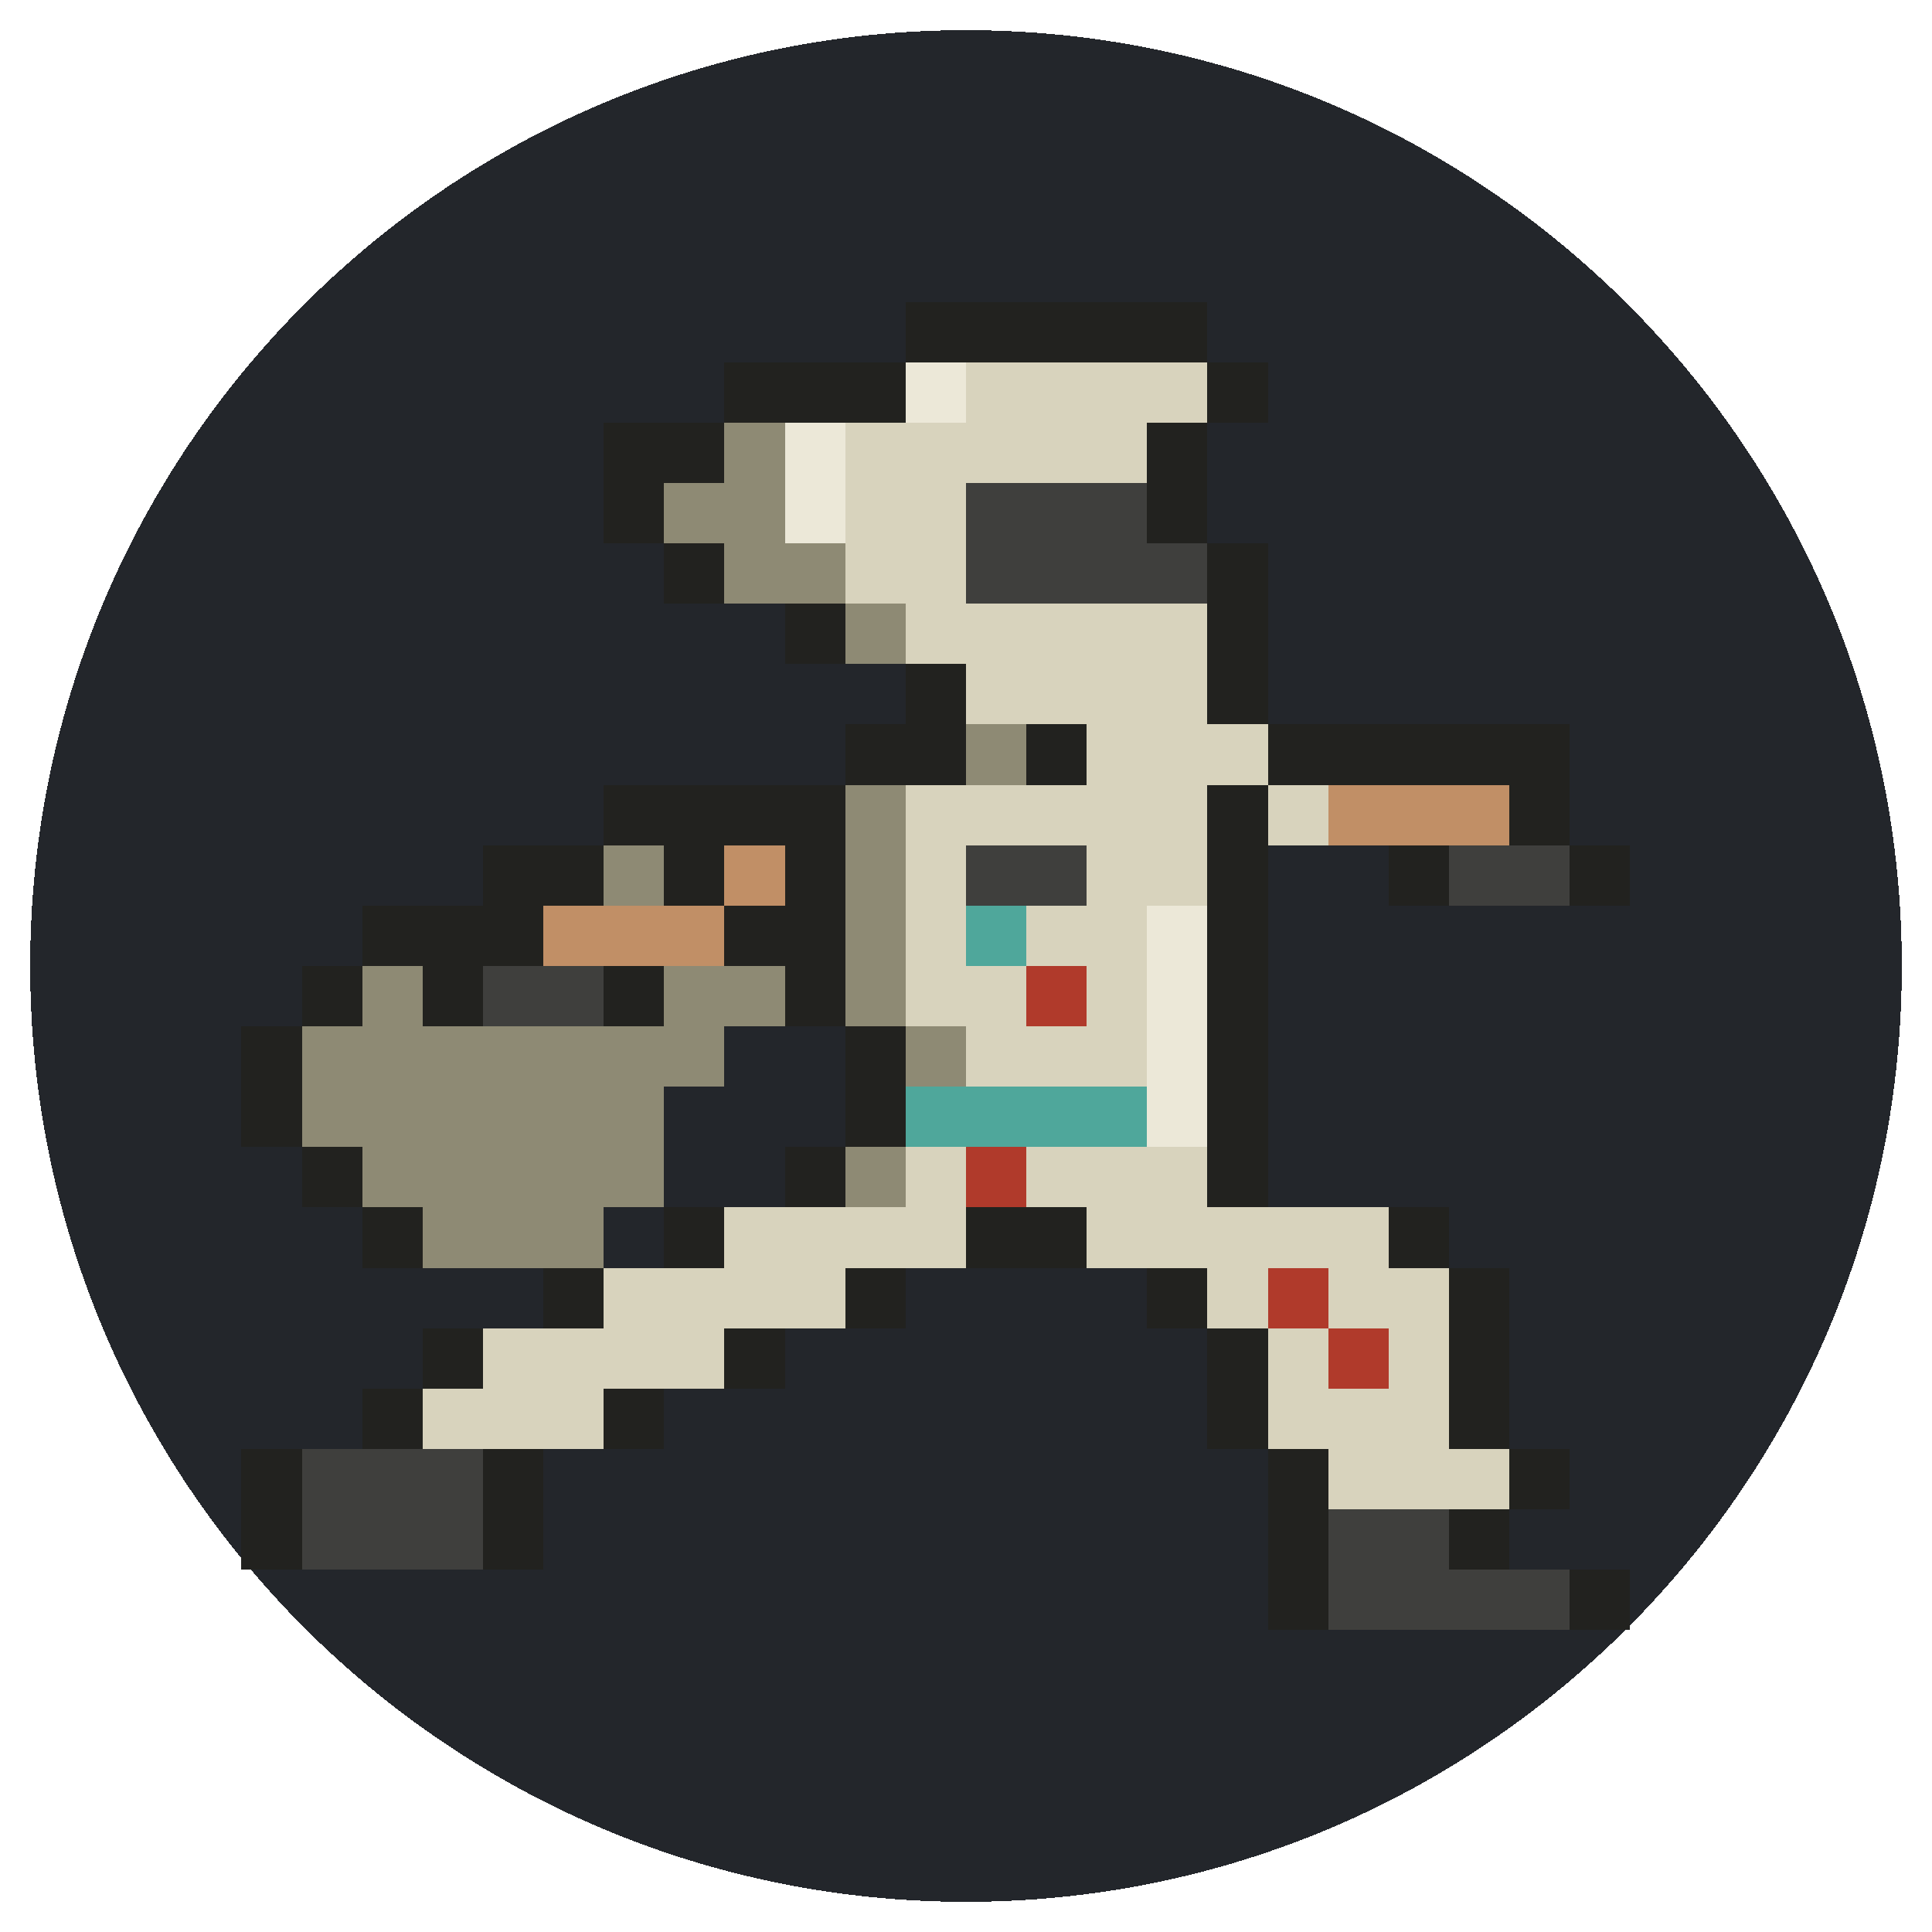
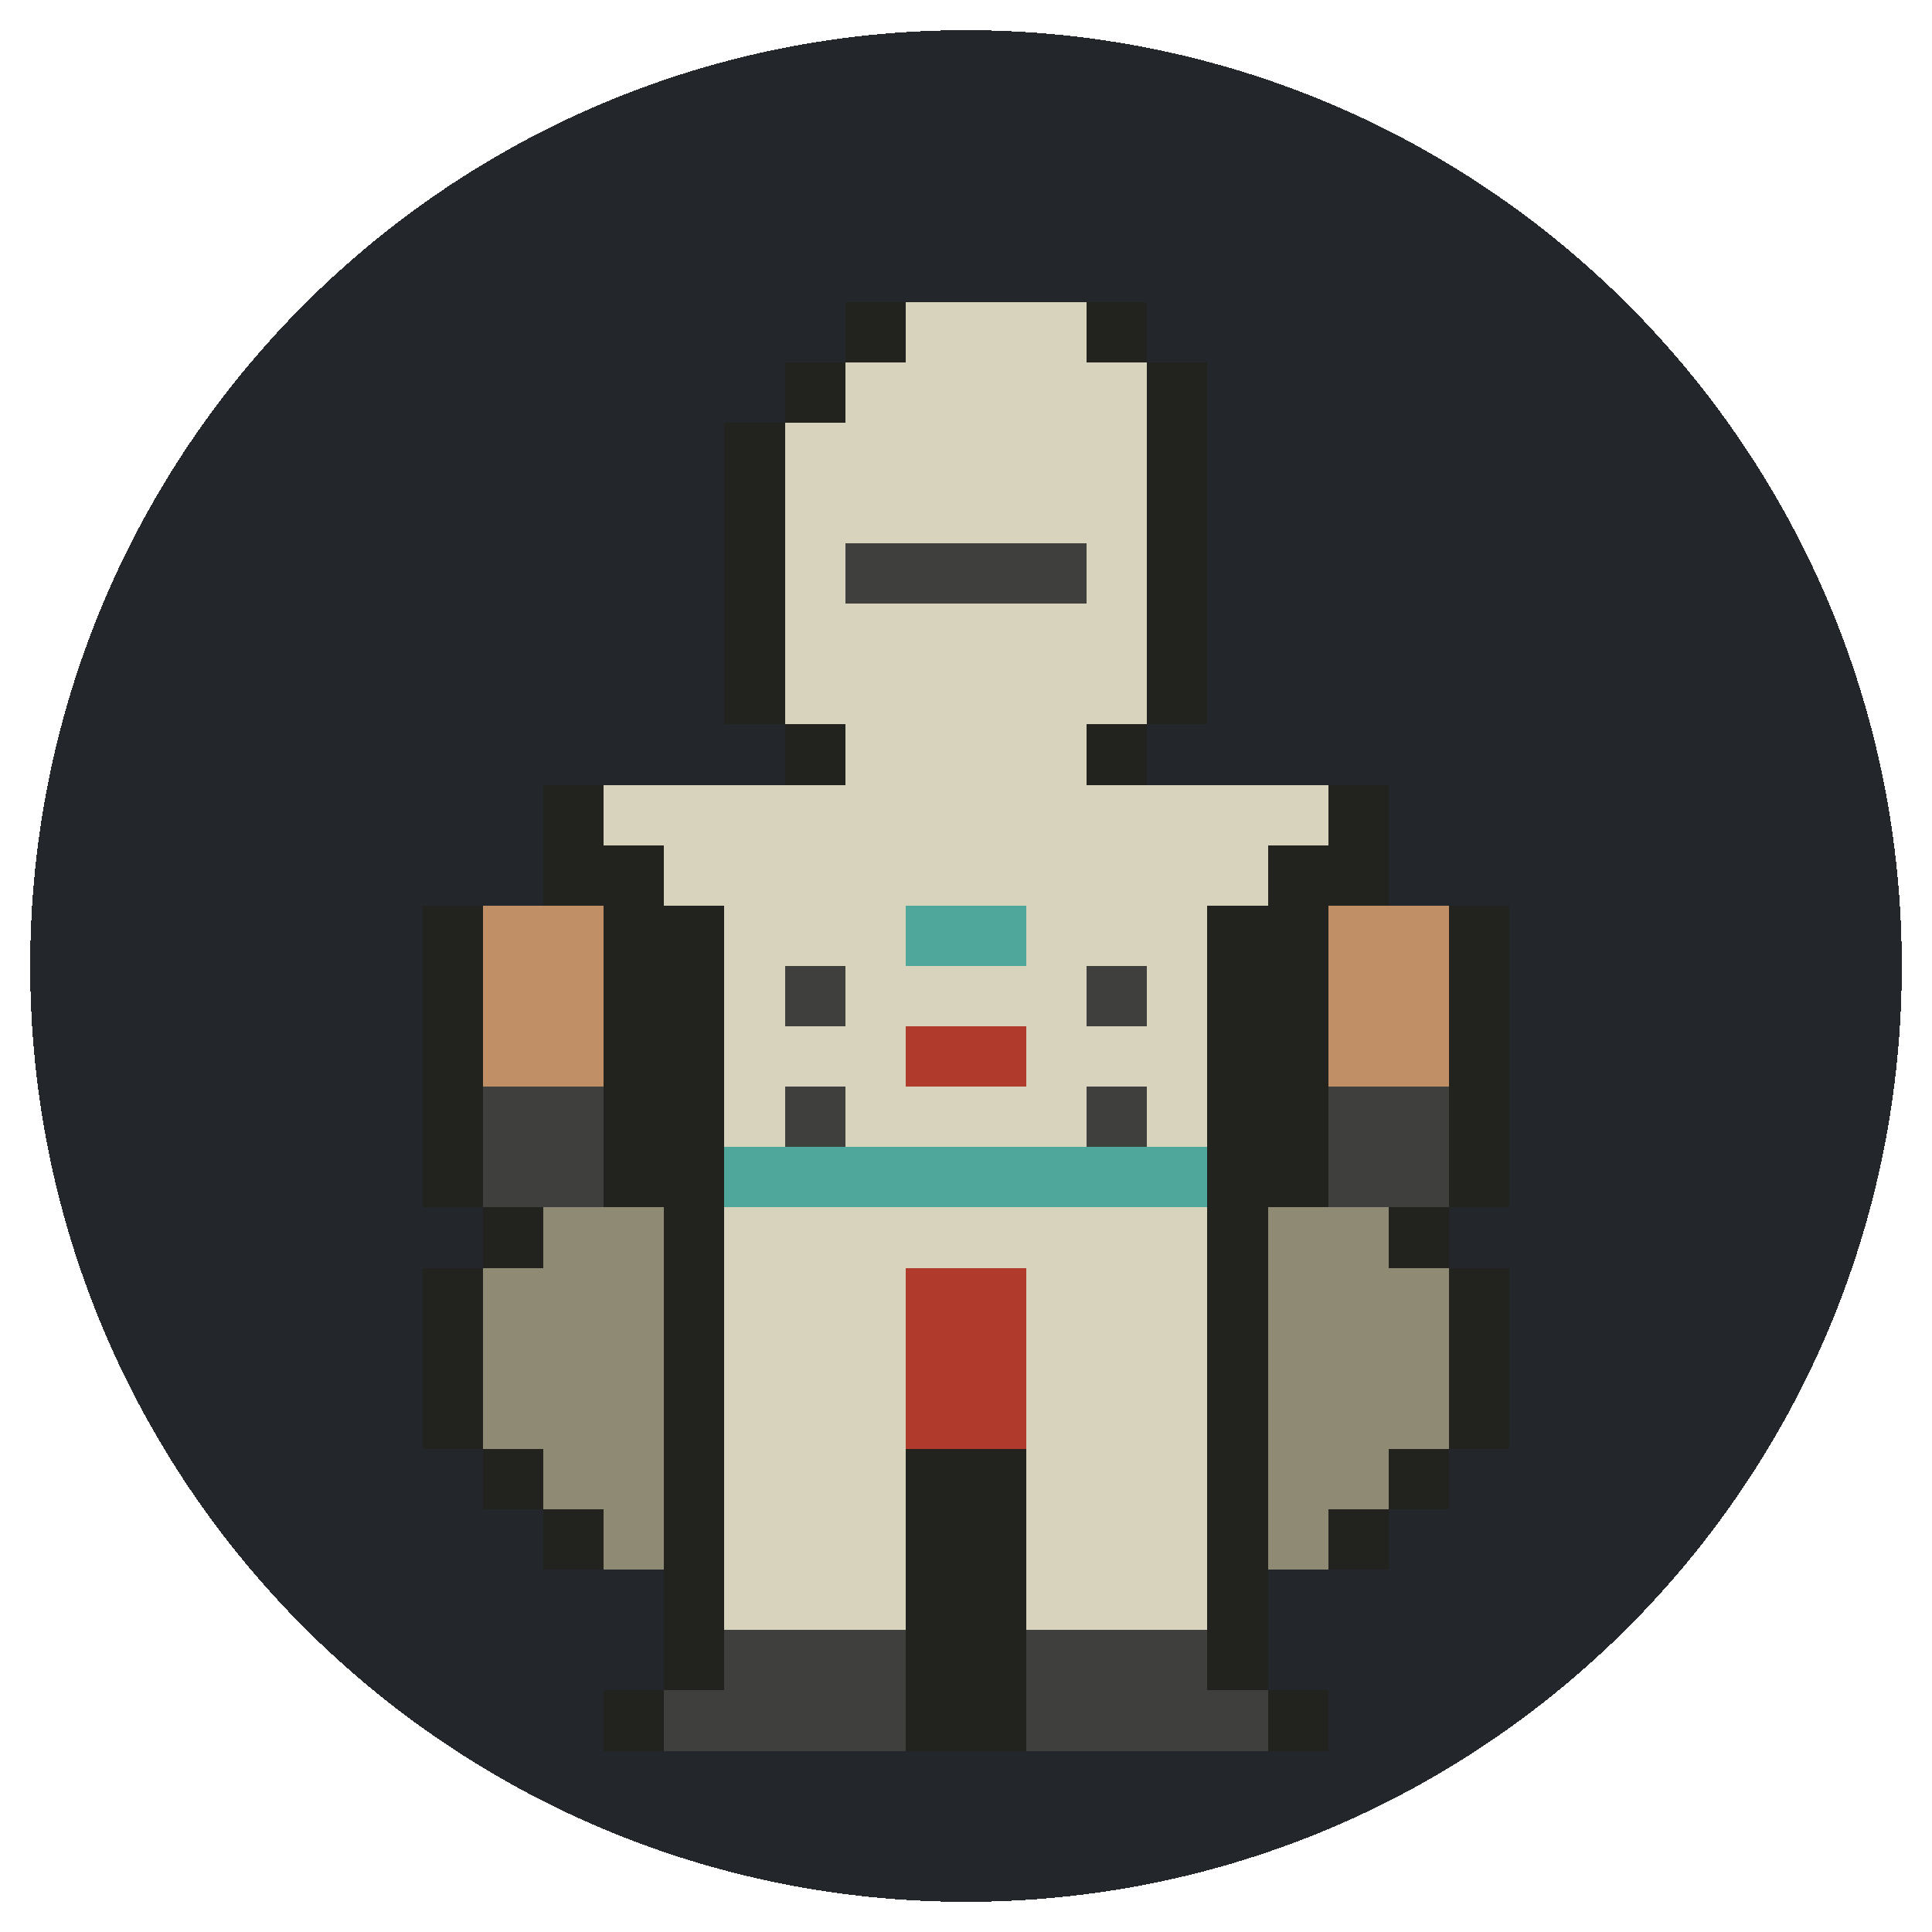
<svg xmlns="http://www.w3.org/2000/svg" viewBox="0 0 32 32" width="32" height="32" shape-rendering="crispEdges" role="img" aria-label="Graceful Shell">
  <circle cx="16" cy="16" r="15.5" fill="#23262b" />
-   <rect x="15" y="5" width="5" height="1" fill="#22221f" />
-   <rect x="12" y="6" width="3" height="1" fill="#22221f" />
-   <rect x="15" y="6" width="1" height="1" fill="#ece8d8" />
-   <rect x="16" y="6" width="4" height="1" fill="#d8d3bd" />
-   <rect x="20" y="6" width="1" height="1" fill="#22221f" />
-   <rect x="10" y="7" width="2" height="1" fill="#22221f" />
-   <rect x="12" y="7" width="1" height="1" fill="#8e8a74" />
-   <rect x="13" y="7" width="1" height="1" fill="#ece8d8" />
-   <rect x="14" y="7" width="5" height="1" fill="#d8d3bd" />
+   <rect x="14" y="5" width="1" height="1" fill="#22221f" />
+   <rect x="15" y="5" width="3" height="1" fill="#d8d3bd" />
+   <rect x="18" y="5" width="1" height="1" fill="#22221f" />
+   <rect x="13" y="6" width="1" height="1" fill="#22221f" />
+   <rect x="14" y="6" width="5" height="1" fill="#d8d3bd" />
+   <rect x="19" y="6" width="1" height="1" fill="#22221f" />
+   <rect x="12" y="7" width="1" height="1" fill="#22221f" />
+   <rect x="13" y="7" width="6" height="1" fill="#d8d3bd" />
  <rect x="19" y="7" width="1" height="1" fill="#22221f" />
-   <rect x="10" y="8" width="1" height="1" fill="#22221f" />
-   <rect x="11" y="8" width="2" height="1" fill="#8e8a74" />
-   <rect x="13" y="8" width="1" height="1" fill="#ece8d8" />
-   <rect x="14" y="8" width="2" height="1" fill="#d8d3bd" />
-   <rect x="16" y="8" width="3" height="1" fill="#3f3f3d" />
+   <rect x="12" y="8" width="1" height="1" fill="#22221f" />
+   <rect x="13" y="8" width="6" height="1" fill="#d8d3bd" />
  <rect x="19" y="8" width="1" height="1" fill="#22221f" />
-   <rect x="11" y="9" width="1" height="1" fill="#22221f" />
-   <rect x="12" y="9" width="2" height="1" fill="#8e8a74" />
-   <rect x="14" y="9" width="2" height="1" fill="#d8d3bd" />
-   <rect x="16" y="9" width="4" height="1" fill="#3f3f3d" />
-   <rect x="20" y="9" width="1" height="1" fill="#22221f" />
-   <rect x="13" y="10" width="1" height="1" fill="#22221f" />
-   <rect x="14" y="10" width="1" height="1" fill="#8e8a74" />
-   <rect x="15" y="10" width="5" height="1" fill="#d8d3bd" />
-   <rect x="20" y="10" width="1" height="1" fill="#22221f" />
-   <rect x="15" y="11" width="1" height="1" fill="#22221f" />
-   <rect x="16" y="11" width="4" height="1" fill="#d8d3bd" />
-   <rect x="20" y="11" width="1" height="1" fill="#22221f" />
-   <rect x="14" y="12" width="2" height="1" fill="#22221f" />
-   <rect x="16" y="12" width="1" height="1" fill="#8e8a74" />
-   <rect x="17" y="12" width="1" height="1" fill="#22221f" />
-   <rect x="18" y="12" width="3" height="1" fill="#d8d3bd" />
-   <rect x="21" y="12" width="5" height="1" fill="#22221f" />
-   <rect x="10" y="13" width="4" height="1" fill="#22221f" />
-   <rect x="14" y="13" width="1" height="1" fill="#8e8a74" />
-   <rect x="15" y="13" width="5" height="1" fill="#d8d3bd" />
-   <rect x="20" y="13" width="1" height="1" fill="#22221f" />
-   <rect x="21" y="13" width="1" height="1" fill="#d8d3bd" />
-   <rect x="22" y="13" width="3" height="1" fill="#c18f66" />
-   <rect x="25" y="13" width="1" height="1" fill="#22221f" />
-   <rect x="8" y="14" width="2" height="1" fill="#22221f" />
-   <rect x="10" y="14" width="1" height="1" fill="#8e8a74" />
-   <rect x="11" y="14" width="1" height="1" fill="#22221f" />
-   <rect x="12" y="14" width="1" height="1" fill="#c18f66" />
-   <rect x="13" y="14" width="1" height="1" fill="#22221f" />
-   <rect x="14" y="14" width="1" height="1" fill="#8e8a74" />
-   <rect x="15" y="14" width="1" height="1" fill="#d8d3bd" />
-   <rect x="16" y="14" width="2" height="1" fill="#3f3f3d" />
-   <rect x="18" y="14" width="2" height="1" fill="#d8d3bd" />
-   <rect x="20" y="14" width="1" height="1" fill="#22221f" />
-   <rect x="23" y="14" width="1" height="1" fill="#22221f" />
-   <rect x="24" y="14" width="2" height="1" fill="#3f3f3d" />
-   <rect x="26" y="14" width="1" height="1" fill="#22221f" />
-   <rect x="6" y="15" width="3" height="1" fill="#22221f" />
-   <rect x="9" y="15" width="3" height="1" fill="#c18f66" />
-   <rect x="12" y="15" width="2" height="1" fill="#22221f" />
-   <rect x="14" y="15" width="1" height="1" fill="#8e8a74" />
-   <rect x="15" y="15" width="1" height="1" fill="#d8d3bd" />
-   <rect x="16" y="15" width="1" height="1" fill="#4fa79b" />
-   <rect x="17" y="15" width="2" height="1" fill="#d8d3bd" />
-   <rect x="19" y="15" width="1" height="1" fill="#ece8d8" />
-   <rect x="20" y="15" width="1" height="1" fill="#22221f" />
-   <rect x="5" y="16" width="1" height="1" fill="#22221f" />
-   <rect x="6" y="16" width="1" height="1" fill="#8e8a74" />
+   <rect x="12" y="9" width="1" height="1" fill="#22221f" />
+   <rect x="13" y="9" width="1" height="1" fill="#d8d3bd" />
+   <rect x="14" y="9" width="4" height="1" fill="#3f3f3d" />
+   <rect x="18" y="9" width="1" height="1" fill="#d8d3bd" />
+   <rect x="19" y="9" width="1" height="1" fill="#22221f" />
+   <rect x="12" y="10" width="1" height="1" fill="#22221f" />
+   <rect x="13" y="10" width="6" height="1" fill="#d8d3bd" />
+   <rect x="19" y="10" width="1" height="1" fill="#22221f" />
+   <rect x="12" y="11" width="1" height="1" fill="#22221f" />
+   <rect x="13" y="11" width="6" height="1" fill="#d8d3bd" />
+   <rect x="19" y="11" width="1" height="1" fill="#22221f" />
+   <rect x="13" y="12" width="1" height="1" fill="#22221f" />
+   <rect x="14" y="12" width="4" height="1" fill="#d8d3bd" />
+   <rect x="18" y="12" width="1" height="1" fill="#22221f" />
+   <rect x="9" y="13" width="1" height="1" fill="#22221f" />
+   <rect x="10" y="13" width="12" height="1" fill="#d8d3bd" />
+   <rect x="22" y="13" width="1" height="1" fill="#22221f" />
+   <rect x="9" y="14" width="2" height="1" fill="#22221f" />
+   <rect x="11" y="14" width="10" height="1" fill="#d8d3bd" />
+   <rect x="21" y="14" width="2" height="1" fill="#22221f" />
+   <rect x="7" y="15" width="1" height="1" fill="#22221f" />
+   <rect x="8" y="15" width="2" height="1" fill="#c18f66" />
+   <rect x="10" y="15" width="2" height="1" fill="#22221f" />
+   <rect x="12" y="15" width="3" height="1" fill="#d8d3bd" />
+   <rect x="15" y="15" width="2" height="1" fill="#4fa79b" />
+   <rect x="17" y="15" width="3" height="1" fill="#d8d3bd" />
+   <rect x="20" y="15" width="2" height="1" fill="#22221f" />
+   <rect x="22" y="15" width="2" height="1" fill="#c18f66" />
+   <rect x="24" y="15" width="1" height="1" fill="#22221f" />
  <rect x="7" y="16" width="1" height="1" fill="#22221f" />
-   <rect x="8" y="16" width="2" height="1" fill="#3f3f3d" />
-   <rect x="10" y="16" width="1" height="1" fill="#22221f" />
-   <rect x="11" y="16" width="2" height="1" fill="#8e8a74" />
-   <rect x="13" y="16" width="1" height="1" fill="#22221f" />
-   <rect x="14" y="16" width="1" height="1" fill="#8e8a74" />
-   <rect x="15" y="16" width="2" height="1" fill="#d8d3bd" />
-   <rect x="17" y="16" width="1" height="1" fill="#b03a2b" />
-   <rect x="18" y="16" width="1" height="1" fill="#d8d3bd" />
-   <rect x="19" y="16" width="1" height="1" fill="#ece8d8" />
-   <rect x="20" y="16" width="1" height="1" fill="#22221f" />
-   <rect x="4" y="17" width="1" height="1" fill="#22221f" />
-   <rect x="5" y="17" width="7" height="1" fill="#8e8a74" />
-   <rect x="14" y="17" width="1" height="1" fill="#22221f" />
-   <rect x="15" y="17" width="1" height="1" fill="#8e8a74" />
-   <rect x="16" y="17" width="3" height="1" fill="#d8d3bd" />
-   <rect x="19" y="17" width="1" height="1" fill="#ece8d8" />
-   <rect x="20" y="17" width="1" height="1" fill="#22221f" />
-   <rect x="4" y="18" width="1" height="1" fill="#22221f" />
-   <rect x="5" y="18" width="6" height="1" fill="#8e8a74" />
-   <rect x="14" y="18" width="1" height="1" fill="#22221f" />
-   <rect x="15" y="18" width="4" height="1" fill="#4fa79b" />
-   <rect x="19" y="18" width="1" height="1" fill="#ece8d8" />
-   <rect x="20" y="18" width="1" height="1" fill="#22221f" />
-   <rect x="5" y="19" width="1" height="1" fill="#22221f" />
-   <rect x="6" y="19" width="5" height="1" fill="#8e8a74" />
-   <rect x="13" y="19" width="1" height="1" fill="#22221f" />
-   <rect x="14" y="19" width="1" height="1" fill="#8e8a74" />
-   <rect x="15" y="19" width="1" height="1" fill="#d8d3bd" />
-   <rect x="16" y="19" width="1" height="1" fill="#b03a2b" />
-   <rect x="17" y="19" width="3" height="1" fill="#d8d3bd" />
-   <rect x="20" y="19" width="1" height="1" fill="#22221f" />
-   <rect x="6" y="20" width="1" height="1" fill="#22221f" />
-   <rect x="7" y="20" width="3" height="1" fill="#8e8a74" />
+   <rect x="8" y="16" width="2" height="1" fill="#c18f66" />
+   <rect x="10" y="16" width="2" height="1" fill="#22221f" />
+   <rect x="12" y="16" width="1" height="1" fill="#d8d3bd" />
+   <rect x="13" y="16" width="1" height="1" fill="#3f3f3d" />
+   <rect x="14" y="16" width="4" height="1" fill="#d8d3bd" />
+   <rect x="18" y="16" width="1" height="1" fill="#3f3f3d" />
+   <rect x="19" y="16" width="1" height="1" fill="#d8d3bd" />
+   <rect x="20" y="16" width="2" height="1" fill="#22221f" />
+   <rect x="22" y="16" width="2" height="1" fill="#c18f66" />
+   <rect x="24" y="16" width="1" height="1" fill="#22221f" />
+   <rect x="7" y="17" width="1" height="1" fill="#22221f" />
+   <rect x="8" y="17" width="2" height="1" fill="#c18f66" />
+   <rect x="10" y="17" width="2" height="1" fill="#22221f" />
+   <rect x="12" y="17" width="3" height="1" fill="#d8d3bd" />
+   <rect x="15" y="17" width="2" height="1" fill="#b03a2b" />
+   <rect x="17" y="17" width="3" height="1" fill="#d8d3bd" />
+   <rect x="20" y="17" width="2" height="1" fill="#22221f" />
+   <rect x="22" y="17" width="2" height="1" fill="#c18f66" />
+   <rect x="24" y="17" width="1" height="1" fill="#22221f" />
+   <rect x="7" y="18" width="1" height="1" fill="#22221f" />
+   <rect x="8" y="18" width="2" height="1" fill="#3f3f3d" />
+   <rect x="10" y="18" width="2" height="1" fill="#22221f" />
+   <rect x="12" y="18" width="1" height="1" fill="#d8d3bd" />
+   <rect x="13" y="18" width="1" height="1" fill="#3f3f3d" />
+   <rect x="14" y="18" width="4" height="1" fill="#d8d3bd" />
+   <rect x="18" y="18" width="1" height="1" fill="#3f3f3d" />
+   <rect x="19" y="18" width="1" height="1" fill="#d8d3bd" />
+   <rect x="20" y="18" width="2" height="1" fill="#22221f" />
+   <rect x="22" y="18" width="2" height="1" fill="#3f3f3d" />
+   <rect x="24" y="18" width="1" height="1" fill="#22221f" />
+   <rect x="7" y="19" width="1" height="1" fill="#22221f" />
+   <rect x="8" y="19" width="2" height="1" fill="#3f3f3d" />
+   <rect x="10" y="19" width="2" height="1" fill="#22221f" />
+   <rect x="12" y="19" width="8" height="1" fill="#4fa79b" />
+   <rect x="20" y="19" width="2" height="1" fill="#22221f" />
+   <rect x="22" y="19" width="2" height="1" fill="#3f3f3d" />
+   <rect x="24" y="19" width="1" height="1" fill="#22221f" />
+   <rect x="8" y="20" width="1" height="1" fill="#22221f" />
+   <rect x="9" y="20" width="2" height="1" fill="#8e8a74" />
  <rect x="11" y="20" width="1" height="1" fill="#22221f" />
-   <rect x="12" y="20" width="4" height="1" fill="#d8d3bd" />
-   <rect x="16" y="20" width="2" height="1" fill="#22221f" />
-   <rect x="18" y="20" width="5" height="1" fill="#d8d3bd" />
+   <rect x="12" y="20" width="8" height="1" fill="#d8d3bd" />
+   <rect x="20" y="20" width="1" height="1" fill="#22221f" />
+   <rect x="21" y="20" width="2" height="1" fill="#8e8a74" />
  <rect x="23" y="20" width="1" height="1" fill="#22221f" />
-   <rect x="9" y="21" width="1" height="1" fill="#22221f" />
-   <rect x="10" y="21" width="4" height="1" fill="#d8d3bd" />
-   <rect x="14" y="21" width="1" height="1" fill="#22221f" />
-   <rect x="19" y="21" width="1" height="1" fill="#22221f" />
-   <rect x="20" y="21" width="1" height="1" fill="#d8d3bd" />
-   <rect x="21" y="21" width="1" height="1" fill="#b03a2b" />
-   <rect x="22" y="21" width="2" height="1" fill="#d8d3bd" />
+   <rect x="7" y="21" width="1" height="1" fill="#22221f" />
+   <rect x="8" y="21" width="3" height="1" fill="#8e8a74" />
+   <rect x="11" y="21" width="1" height="1" fill="#22221f" />
+   <rect x="12" y="21" width="3" height="1" fill="#d8d3bd" />
+   <rect x="15" y="21" width="2" height="1" fill="#b03a2b" />
+   <rect x="17" y="21" width="3" height="1" fill="#d8d3bd" />
+   <rect x="20" y="21" width="1" height="1" fill="#22221f" />
+   <rect x="21" y="21" width="3" height="1" fill="#8e8a74" />
  <rect x="24" y="21" width="1" height="1" fill="#22221f" />
  <rect x="7" y="22" width="1" height="1" fill="#22221f" />
-   <rect x="8" y="22" width="4" height="1" fill="#d8d3bd" />
-   <rect x="12" y="22" width="1" height="1" fill="#22221f" />
+   <rect x="8" y="22" width="3" height="1" fill="#8e8a74" />
+   <rect x="11" y="22" width="1" height="1" fill="#22221f" />
+   <rect x="12" y="22" width="3" height="1" fill="#d8d3bd" />
+   <rect x="15" y="22" width="2" height="1" fill="#b03a2b" />
+   <rect x="17" y="22" width="3" height="1" fill="#d8d3bd" />
  <rect x="20" y="22" width="1" height="1" fill="#22221f" />
-   <rect x="21" y="22" width="1" height="1" fill="#d8d3bd" />
-   <rect x="22" y="22" width="1" height="1" fill="#b03a2b" />
-   <rect x="23" y="22" width="1" height="1" fill="#d8d3bd" />
+   <rect x="21" y="22" width="3" height="1" fill="#8e8a74" />
  <rect x="24" y="22" width="1" height="1" fill="#22221f" />
-   <rect x="6" y="23" width="1" height="1" fill="#22221f" />
-   <rect x="7" y="23" width="3" height="1" fill="#d8d3bd" />
-   <rect x="10" y="23" width="1" height="1" fill="#22221f" />
+   <rect x="7" y="23" width="1" height="1" fill="#22221f" />
+   <rect x="8" y="23" width="3" height="1" fill="#8e8a74" />
+   <rect x="11" y="23" width="1" height="1" fill="#22221f" />
+   <rect x="12" y="23" width="3" height="1" fill="#d8d3bd" />
+   <rect x="15" y="23" width="2" height="1" fill="#b03a2b" />
+   <rect x="17" y="23" width="3" height="1" fill="#d8d3bd" />
  <rect x="20" y="23" width="1" height="1" fill="#22221f" />
-   <rect x="21" y="23" width="3" height="1" fill="#d8d3bd" />
+   <rect x="21" y="23" width="3" height="1" fill="#8e8a74" />
  <rect x="24" y="23" width="1" height="1" fill="#22221f" />
-   <rect x="4" y="24" width="1" height="1" fill="#22221f" />
-   <rect x="5" y="24" width="3" height="1" fill="#3f3f3d" />
  <rect x="8" y="24" width="1" height="1" fill="#22221f" />
-   <rect x="21" y="24" width="1" height="1" fill="#22221f" />
-   <rect x="22" y="24" width="3" height="1" fill="#d8d3bd" />
-   <rect x="25" y="24" width="1" height="1" fill="#22221f" />
-   <rect x="4" y="25" width="1" height="1" fill="#22221f" />
-   <rect x="5" y="25" width="3" height="1" fill="#3f3f3d" />
-   <rect x="8" y="25" width="1" height="1" fill="#22221f" />
-   <rect x="21" y="25" width="1" height="1" fill="#22221f" />
-   <rect x="22" y="25" width="2" height="1" fill="#3f3f3d" />
-   <rect x="24" y="25" width="1" height="1" fill="#22221f" />
-   <rect x="21" y="26" width="1" height="1" fill="#22221f" />
-   <rect x="22" y="26" width="4" height="1" fill="#3f3f3d" />
-   <rect x="26" y="26" width="1" height="1" fill="#22221f" />
+   <rect x="9" y="24" width="2" height="1" fill="#8e8a74" />
+   <rect x="11" y="24" width="1" height="1" fill="#22221f" />
+   <rect x="12" y="24" width="3" height="1" fill="#d8d3bd" />
+   <rect x="15" y="24" width="2" height="1" fill="#22221f" />
+   <rect x="17" y="24" width="3" height="1" fill="#d8d3bd" />
+   <rect x="20" y="24" width="1" height="1" fill="#22221f" />
+   <rect x="21" y="24" width="2" height="1" fill="#8e8a74" />
+   <rect x="23" y="24" width="1" height="1" fill="#22221f" />
+   <rect x="9" y="25" width="1" height="1" fill="#22221f" />
+   <rect x="10" y="25" width="1" height="1" fill="#8e8a74" />
+   <rect x="11" y="25" width="1" height="1" fill="#22221f" />
+   <rect x="12" y="25" width="3" height="1" fill="#d8d3bd" />
+   <rect x="15" y="25" width="2" height="1" fill="#22221f" />
+   <rect x="17" y="25" width="3" height="1" fill="#d8d3bd" />
+   <rect x="20" y="25" width="1" height="1" fill="#22221f" />
+   <rect x="21" y="25" width="1" height="1" fill="#8e8a74" />
+   <rect x="22" y="25" width="1" height="1" fill="#22221f" />
+   <rect x="11" y="26" width="1" height="1" fill="#22221f" />
+   <rect x="12" y="26" width="3" height="1" fill="#d8d3bd" />
+   <rect x="15" y="26" width="2" height="1" fill="#22221f" />
+   <rect x="17" y="26" width="3" height="1" fill="#d8d3bd" />
+   <rect x="20" y="26" width="1" height="1" fill="#22221f" />
+   <rect x="11" y="27" width="1" height="1" fill="#22221f" />
+   <rect x="12" y="27" width="3" height="1" fill="#3f3f3d" />
+   <rect x="15" y="27" width="2" height="1" fill="#22221f" />
+   <rect x="17" y="27" width="3" height="1" fill="#3f3f3d" />
+   <rect x="20" y="27" width="1" height="1" fill="#22221f" />
+   <rect x="10" y="28" width="1" height="1" fill="#22221f" />
+   <rect x="11" y="28" width="4" height="1" fill="#3f3f3d" />
+   <rect x="15" y="28" width="2" height="1" fill="#22221f" />
+   <rect x="17" y="28" width="4" height="1" fill="#3f3f3d" />
+   <rect x="21" y="28" width="1" height="1" fill="#22221f" />
</svg>
